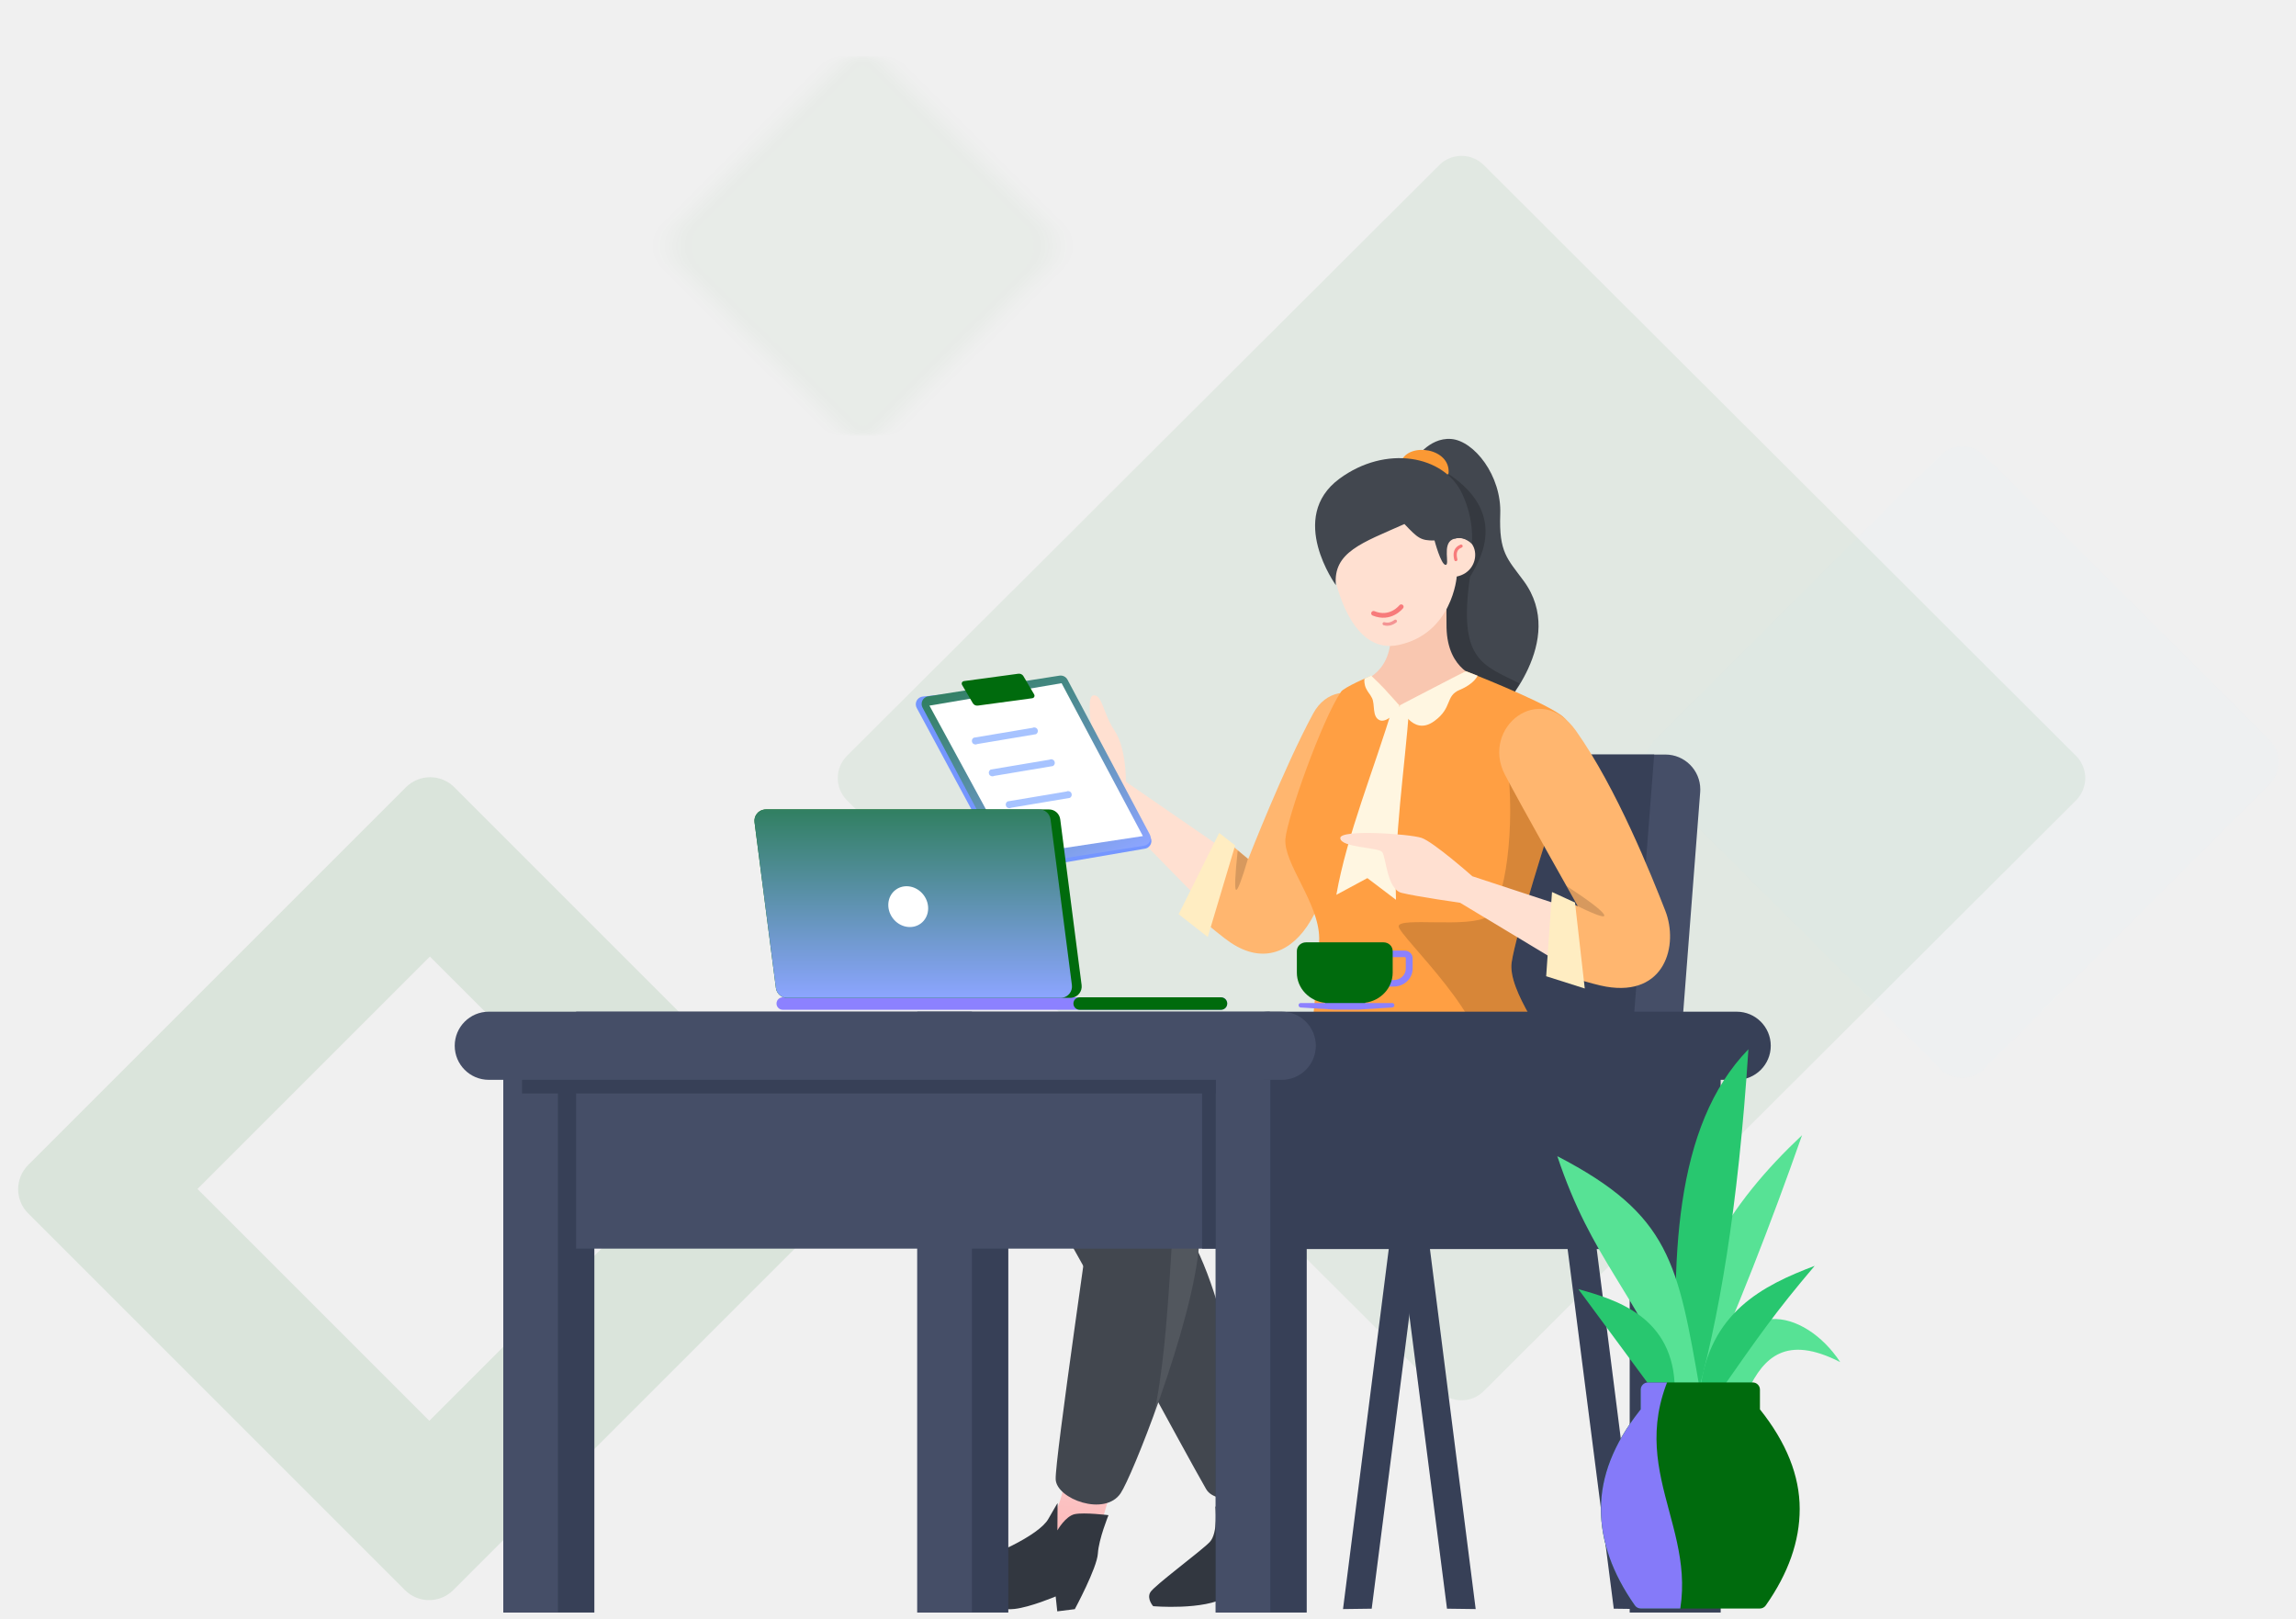
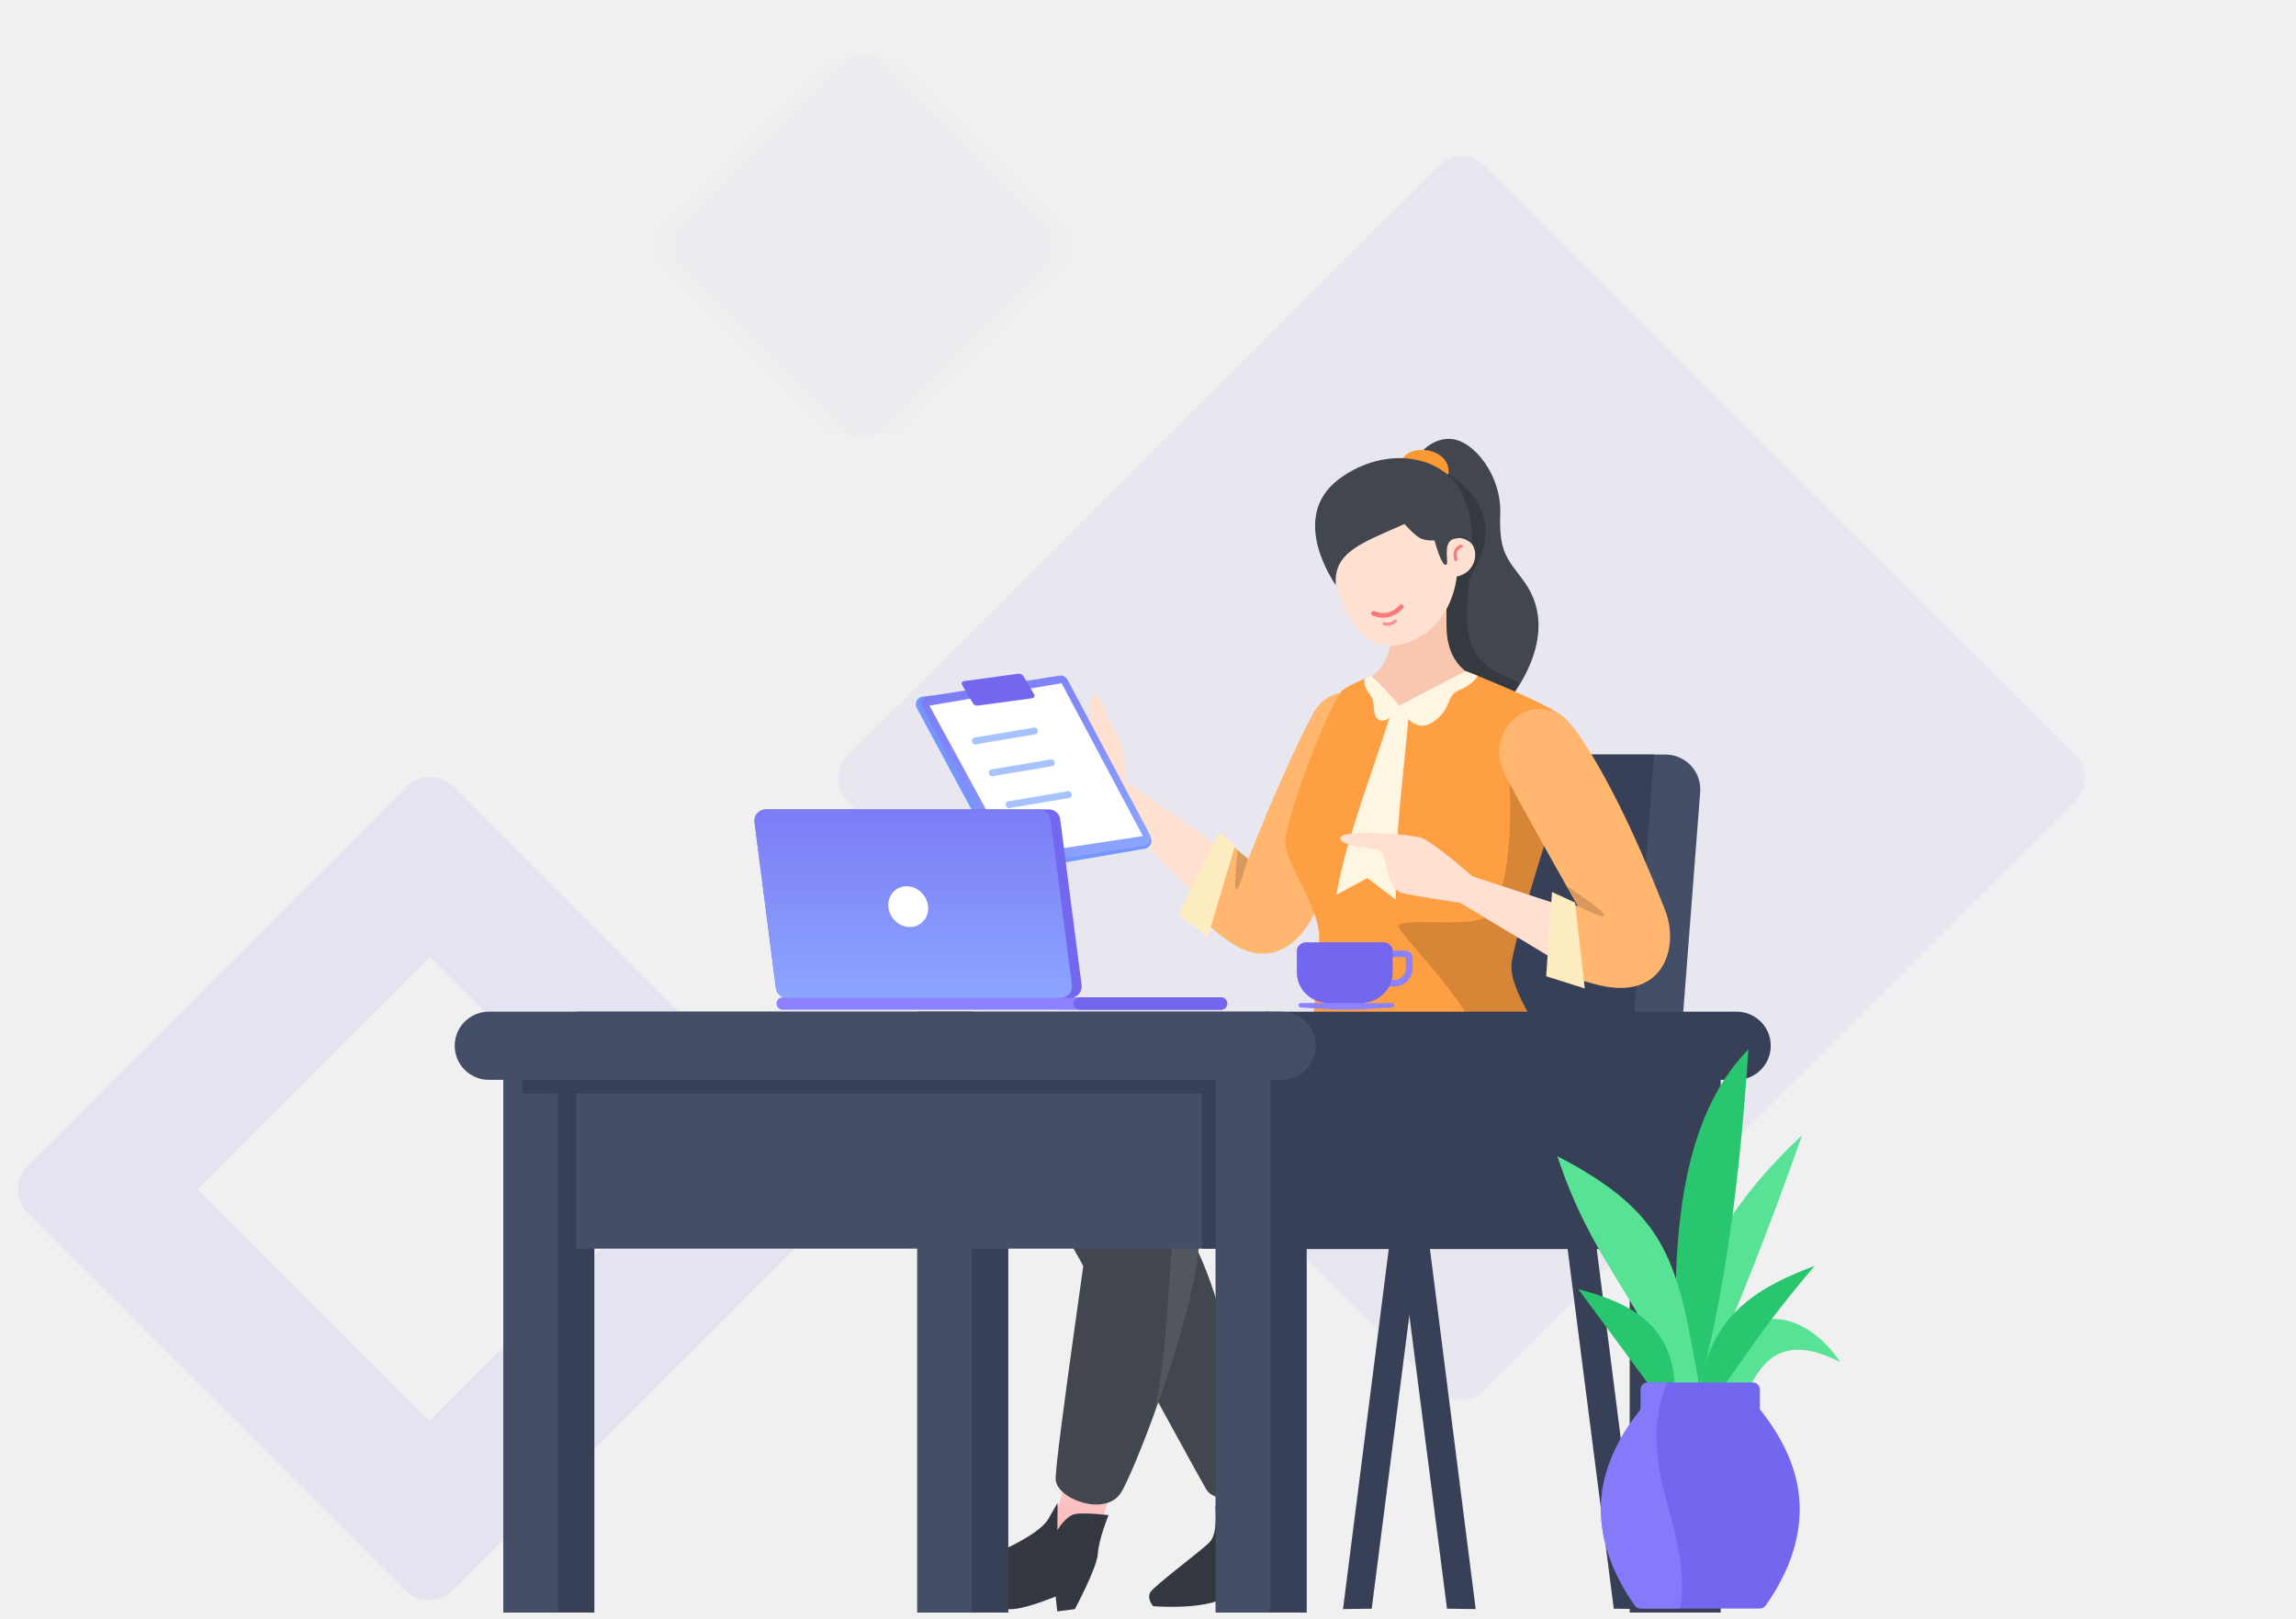
<svg xmlns="http://www.w3.org/2000/svg" xmlns:xlink="http://www.w3.org/1999/xlink" width="729px" height="514px" viewBox="0 0 729 514" version="1.1">
  <defs>
    <filter x="-9.8%" y="-9.8%" width="119.7%" height="119.7%" filterUnits="objectBoundingBox" id="filter-1">
      <feGaussianBlur stdDeviation="3" in="SourceGraphic" />
    </filter>
    <linearGradient x1="43.252%" y1="-28.186%" x2="50%" y2="91.05%" id="linearGradient-2">
      <stop stop-color="#FDC6C6" offset="0%" />
      <stop stop-color="#FAB2B2" offset="100%" />
    </linearGradient>
    <linearGradient x1="42.314%" y1="8.689%" x2="50%" y2="71.69%" id="linearGradient-3">
      <stop stop-color="#FDC6C6" offset="0%" />
      <stop stop-color="#FAB2B2" offset="100%" />
    </linearGradient>
    <linearGradient x1="68.669%" y1="-53.107%" x2="68.669%" y2="100%" id="linearGradient-4">
-       <stop stop-color="#006b0d" offset="0%" />
+       <stop stop-color="#7367f0" offset="0%" />
      <stop stop-color="#8CA5FF" offset="100%" />
    </linearGradient>
    <linearGradient x1="68.669%" y1="-53.107%" x2="68.669%" y2="100%" id="linearGradient-5">
-       <stop stop-color="#006b0d" offset="0%" />
+       <stop stop-color="#7367f0" offset="0%" />
      <stop stop-color="#8CA5FF" offset="100%" />
    </linearGradient>
    <path d="M14.916,0.122 L48.19,0.122 C49.457,0.122 50.484,1.142 50.484,2.401 L50.484,8.668 C58.898,19.208 63.105,29.748 63.105,40.288 C63.105,50.503 59.513,60.718 52.328,70.934 C51.898,71.544 51.196,71.907 50.446,71.907 L12.659,71.907 C11.909,71.907 11.207,71.544 10.778,70.934 C3.593,60.718 0,50.503 0,40.288 C0,29.946 4.05,19.605 12.149,9.264 L12.621,8.668 L12.621,2.401 C12.621,1.142 13.648,0.122 14.916,0.122 Z" id="path-6" />
  </defs>
  <g id="📝-Pages-New" stroke="none" stroke-width="1" fill="none" fill-rule="evenodd">
    <g id="Verify-Email" transform="translate(-113, -277)">
      <g id="verify-email-illustration" transform="translate(113, 290)">
        <g id="Shape" transform="translate(0.5, 0)">
          <path d="M558.525,155.012 L686.343,155.169 C691.856,155.176 696.324,159.644 696.331,165.157 L696.488,292.975 C696.494,298.498 692.023,302.981 686.5,302.988 C686.492,302.988 686.484,302.988 686.475,302.988 L558.657,302.831 C553.144,302.824 548.676,298.356 548.669,292.843 L548.512,165.025 C548.506,159.502 552.977,155.019 558.5,155.012 C558.508,155.012 558.516,155.012 558.525,155.012 Z" id="Rectangle" fill="#BFE7FF" opacity="0.04" transform="translate(622.5, 229) rotate(-45) translate(-622.5, -229) " />
-           <path d="M237.807,19.423 L309.025,19.511 C314.539,19.517 319.006,23.985 319.013,29.498 L319.101,100.717 C319.107,106.239 314.636,110.722 309.113,110.729 C309.105,110.729 309.097,110.729 309.088,110.729 L237.87,110.641 C232.357,110.635 227.889,106.167 227.882,100.654 L227.795,29.435 C227.788,23.912 232.26,19.43 237.783,19.423 C237.791,19.423 237.799,19.423 237.807,19.423 Z" id="Rectangle" fill="#006b0d" opacity="0.038" filter="url(#filter-1)" transform="translate(273.4478, 65.07592) rotate(-45) translate(-273.4478, -65.07592) " />
-           <path d="M330.589,91.106 L596.189,91.433 C601.702,91.44 606.17,95.907 606.177,101.42 L606.503,367.021 C606.51,372.544 602.038,377.026 596.515,377.033 C596.507,377.033 596.499,377.033 596.491,377.033 L330.891,376.707 C325.377,376.7 320.91,372.232 320.903,366.719 L320.576,101.119 C320.57,95.596 325.041,91.113 330.564,91.106 C330.572,91.106 330.581,91.106 330.589,91.106 Z" id="Rectangle" fill="#006b0d" opacity="0.066" transform="translate(463.5398, 234.0697) rotate(-45) translate(-463.5398, -234.0697) " />
-           <path d="M220.715,269 C226.72,269 231.588,273.856 231.588,279.846 L231.588,449.044 C231.588,455.034 226.72,459.89 220.715,459.89 L51.102,459.89 C45.097,459.89 40.229,455.034 40.229,449.044 L40.229,279.846 C40.229,273.856 45.097,269 51.102,269 L220.715,269 Z M188.097,312.384 L83.72,312.384 L83.72,416.505 L188.097,416.505 L188.097,312.384 Z" id="Rectangle" fill="#006b0d" fill-rule="nonzero" opacity="0.09" transform="translate(135.9084, 364.445) rotate(-45) translate(-135.9084, -364.445) " />
+           <path d="M237.807,19.423 L309.025,19.511 C314.539,19.517 319.006,23.985 319.013,29.498 L319.101,100.717 C319.107,106.239 314.636,110.722 309.113,110.729 C309.105,110.729 309.097,110.729 309.088,110.729 L237.87,110.641 C232.357,110.635 227.889,106.167 227.882,100.654 L227.795,29.435 C227.788,23.912 232.26,19.43 237.783,19.423 C237.791,19.423 237.799,19.423 237.807,19.423 Z" id="Rectangle" fill="#7367f0" opacity="0.038" filter="url(#filter-1)" transform="translate(273.4478, 65.07592) rotate(-45) translate(-273.4478, -65.07592) " />
+           <path d="M330.589,91.106 L596.189,91.433 C601.702,91.44 606.17,95.907 606.177,101.42 L606.503,367.021 C606.51,372.544 602.038,377.026 596.515,377.033 C596.507,377.033 596.499,377.033 596.491,377.033 L330.891,376.707 C325.377,376.7 320.91,372.232 320.903,366.719 L320.576,101.119 C320.57,95.596 325.041,91.113 330.564,91.106 C330.572,91.106 330.581,91.106 330.589,91.106 Z" id="Rectangle" fill="#7367f0" opacity="0.066" transform="translate(463.5398, 234.0697) rotate(-45) translate(-463.5398, -234.0697) " />
+           <path d="M220.715,269 C226.72,269 231.588,273.856 231.588,279.846 L231.588,449.044 C231.588,455.034 226.72,459.89 220.715,459.89 L51.102,459.89 C45.097,459.89 40.229,455.034 40.229,449.044 L40.229,279.846 C40.229,273.856 45.097,269 51.102,269 L220.715,269 Z M188.097,312.384 L83.72,312.384 L83.72,416.505 L188.097,416.505 L188.097,312.384 Z" id="Rectangle" fill="#7367f0" fill-rule="nonzero" opacity="0.09" transform="translate(135.9084, 364.445) rotate(-45) translate(-135.9084, -364.445) " />
        </g>
        <g id="Illustration" transform="translate(143.5, 122)">
          <g id="Chair4" transform="translate(228.7688, 104.5922)">
            <polygon id="Path" fill="#374057" points="71.522 134.586 54.153 271.344 63.26 271.224 80.628 135.866" />
            <polygon id="Path" fill="#374057" transform="translate(83.03507, 202.9649) scale(-1, 1) translate(-83.03507, -202.9649) " points="87.166 134.586 69.798 271.344 78.904 271.224 96.273 135.866" />
            <polygon id="Path" fill="#374057" transform="translate(135.985, 202.9649) scale(-1, 1) translate(-135.985, -202.9649) " points="140.116 134.586 122.747 271.344 131.854 271.224 149.222 135.866" />
            <path d="M0,144.995 L0,138.596 C1.73433191e-14,132.472 4.964,127.508 11.088,127.508 L76.885,127.508 C82.605,127.508 87.386,123.156 87.924,117.462 L98.061,10.046 C98.599,4.351 103.38,5.88268166e-15 109.1,0 L156.501,0 C162.625,1.69683486e-14 167.589,4.964 167.589,11.088 C167.589,11.372 167.578,11.657 167.556,11.94 L157.232,145.847 C156.787,151.623 151.97,156.083 146.177,156.083 L11.088,156.083 C4.964,156.083 9.63172524e-15,151.119 0,144.995 Z" id="Path" fill="#454E67" />
            <path d="M152.955,-4.54747351e-13 L142.793,131.442 C142.347,137.217 137.53,141.675 131.738,141.675 L0,141.675 L0,138.233 C-1.88432012e-14,132.11 4.964,127.145 11.088,127.145 L76.675,127.145 C82.394,127.145 87.175,122.796 87.714,117.102 L97.847,10.043 C98.386,4.35 103.167,-4.44815005e-13 108.886,-4.54747351e-13 L152.955,-4.54747351e-13 Z" id="Combined-Shape" fill="#374057" />
          </g>
          <g id="Wom3.4" transform="translate(268.2937, 188.5) scale(-1, 1) translate(-268.2937, -188.5) translate(149.7937, 0)">
            <g id="LLeg" transform="translate(53.06011, 197.6413)">
              <path d="M93.573,133.787 C93.573,133.787 86.05,151.826 92.217,156.608 C98.393,161.391 110.405,173.217 110.405,173.217 L71.485,164.776 L81.093,131.681 L93.573,133.787 Z" id="Path" fill="url(#linearGradient-2)" />
              <path d="M91.338,145.666 C91.338,145.666 90.382,154.131 93.142,157.02 C95.902,159.907 110.846,170.903 112.016,172.989 C113.187,175.077 111.093,177.379 111.093,177.379 C111.093,177.379 94.952,178.781 87.693,174.37 C82.452,171.184 74.636,165.464 74.636,165.464 L72.566,171.089 L66.698,170.85 C66.698,170.85 65.921,163.918 67.313,160.595 C68.706,157.27 75.877,140.354 75.877,140.354 C75.877,140.354 78.638,142.833 81.571,144.082 C84.504,145.33 88.178,148.75 88.178,148.75 L91.338,145.666 Z" id="Path" fill="#323740" />
              <path d="M28.463,0.045 C41.548,0.629 114.377,16.716 127.609,19.449 C140.841,22.182 152.027,36.971 141.937,54.096 C130.605,73.319 101.365,127.913 94.266,140.22 C90.752,146.312 73.025,142.896 77.189,132.672 C84.951,113.613 88.556,65.735 108.346,48.277 C108.346,48.277 41.792,59.845 13.043,46.595 C-7.85,36.962 -3.124,-1.365 28.463,0.045 Z" id="Path" fill="#42474F" />
            </g>
            <g id="LArm" transform="translate(90.17256, 84.95714)">
              <path d="M82.631,28.292 C82.631,28.292 82.483,17.659 86.208,12.102 C89.932,6.545 90.08,0.642 92.898,0.835 C95.717,1.028 92.926,14.748 92.926,14.748 C92.926,14.748 96.503,13.384 99.072,11.658 C101.641,9.932 109.432,1.423 111.252,2.931 C114.339,5.5 109.367,19.992 106.659,22.889 C103.942,25.787 89.1,35.318 89.1,35.318 L52.747,72.442 L45.922,53.582 L82.631,28.292 Z" id="Path" fill="#FFE0D1" />
              <path d="M2.218,24.785 C8.305,38.884 19.45,64.786 24.045,72.513 C29.803,82.191 38.883,86.454 49.514,79.274 C51.396,78.003 55.203,74.94 60.935,70.085 L50.53,47.216 C46.031,50.925 43.781,52.779 43.781,52.779 C43.781,52.779 32.358,23.534 23.168,6.593 C15.21,-8.064 -7.047,3.35 2.218,24.785 Z" id="Path" fill="#FFB66F" />
              <path d="M43.899,52.794 C45.945,59.723 47.207,62.987 47.685,62.585 C48.163,62.184 47.98,58.015 47.137,50.078 L43.899,52.794 Z" id="Path" fill-opacity="0.16" fill="#000000" />
              <polygon id="Path-65" fill="#FFEDC2" points="47.944 48.482 56.645 77.584 65.887 70.34 53.024 44.541" />
            </g>
            <g id="Head" transform="translate(35.1804, 0)">
              <g id="Group-21" transform="translate(33.16312, 49.21262) rotate(12) translate(-33.16312, -49.21262) translate(9.663122, 4.712621)">
                <path d="M28.359,4.77 C28.359,4.77 22.321,-1.653 15.347,0.408 C8.374,2.469 2.067,15.102 5.062,26.977 C8.042,38.853 5.803,41.297 2.188,49.301 C-7.523,70.832 18.237,88.145 18.237,88.145 L46.31,82.186 L36.282,29.745 L28.359,4.77 Z" id="Path" fill="#42474F" />
                <path d="M18.141,11.452 C1.787,28.575 15.971,41.399 18.643,44.549 C27.826,69.656 20.521,72.598 10.301,80.817 L15.796,87.088 L31.549,80.511 L31.043,10.075 L18.141,11.452 Z" id="Path-50" fill-opacity="0.199" fill="#000000" />
              </g>
              <path d="M25.565,80.199 C25.565,80.199 35.533,78.198 35.829,64.233 C36.125,50.268 34.483,45.501 34.483,45.501 L53.281,45.162 C53.281,45.162 53.486,60.726 53.489,66.355 C53.497,80.043 64.046,81.631 64.046,81.631 C64.046,81.631 61.853,92.458 44.82,93.415 C31.521,94.163 25.565,80.199 25.565,80.199 Z" id="Path" fill="#F9C7B0" />
              <g id="Group-20" transform="translate(51.64186, 39.99331) rotate(12) translate(-51.64186, -39.99331) translate(26.64186, 9.99331)">
                <path d="M3.768,9.285 C1.424,1.549 14.02,-3.131 17.721,2.443 C17.721,2.443 19.535,7.725 15.753,10.741 C10.635,14.809 3.768,9.285 3.768,9.285 Z" id="Path" fill="#FB9934" />
                <path d="M6.346,29.948 C-2.04,29.624 -0.672,41.884 8.039,41.867 C8.039,41.867 13.099,59.283 30.664,59.283 C44.93,59.283 45.858,38.985 45.988,34.935 C46.127,30.618 46.145,16.434 46.145,16.434 L6.019,16.415 L6.346,29.948 Z" id="Path" fill="#FFE0D1" />
                <path d="M10.746,37.508 C12.173,37.119 12.56,29.202 12.56,29.202 C16.832,28.355 17.584,27.392 20.813,22.102 C35.151,25.154 44.886,26.086 46.145,36.572 C46.145,36.572 56.913,12.36 38.046,3.755 C21.451,-3.804 3.941,3.298 0.886,16.498 C-1.278,25.816 1.203,32.66 1.203,32.66 C1.203,32.66 3.376,29.202 6.945,30.066 C10.513,30.929 9.318,37.898 10.746,37.508 Z" id="Path" fill="#42474F" />
                <path d="M27.588,46.185 C27.588,46.185 30.474,50.843 36.107,49.189" id="Path" stroke="#F77B7B" stroke-width="1.5" stroke-linecap="round" transform="translate(31.84753, 47.86466) rotate(-18) translate(-31.84753, -47.86466) " />
                <path d="M30.033,51.744 C31.355,52.299 32.609,52.298 33.706,51.662" id="Path" stroke="#F49494" stroke-linecap="round" transform="translate(31.8695, 51.90594) rotate(2) translate(-31.8695, -51.90594) " />
                <path d="M6.733,36.748 C7.259,34.852 7.025,33.195 5.139,32.437" id="Path-8" stroke="#F77B7B" stroke-linecap="round" transform="translate(6.058119, 34.59279) rotate(-13) translate(-6.058119, -34.59279) " />
              </g>
            </g>
            <g id="Group-19" transform="translate(30.63051, 78.10247)">
              <path d="M64.666,1.663 C64.895,1.651 72.933,5.174 73.859,6.532 C79.889,15.379 90.961,46.516 91.531,53.271 C92.173,61.063 80.941,73.475 80.804,84.754 C80.681,96.035 85.608,130.001 83.697,133.174 C81.801,136.347 69.339,151.419 66.739,151.48 C64.125,151.542 62.173,143.629 58.213,143.801 C54.268,143.973 46.042,154.464 42.494,154.39 C38.962,154.312 2.357,131.123 5.155,124.516 C7.968,117.909 21.026,101.49 19.696,92.487 C18.381,83.487 7.876,50.259 4.084,38.951 C0.308,27.642 -2.735,18.633 4.314,13.767 C11.363,8.901 34.299,0 34.299,0 L54.834,11.487 C54.834,11.487 63.473,1.72 64.666,1.663 Z" id="Path" fill="#FF9F43" />
              <path d="M57.364,11.168 C63.523,31.649 71.976,51.83 75.361,71.035 L65.514,65.73 L56.432,72.612 C57.073,52.645 53.721,31.68 52.18,11.168 L57.364,11.168 Z" id="Path" fill="#FFF6E1" />
              <path d="M21.39,26.894 L21.156,28.55 C18.397,49.118 21.662,74.076 27.321,77.884 C33.097,81.771 55.58,77.956 55.58,81.034 C55.58,84.113 24.51,112.323 29.611,125.809 C32.415,133.224 31.476,139.818 26.794,145.592 L25.434,144.678 C14.822,137.48 3.556,128.291 5.155,124.516 C7.968,117.909 21.026,101.49 19.696,92.487 C18.434,83.847 8.702,52.879 4.571,40.41 L3.255,36.457 C1.725,31.821 0.452,27.623 0.144,24 L1.094,23.384 C16.269,13.657 23.034,14.827 21.39,26.894 L21.39,26.894 Z" id="Path" fill-opacity="0.16" fill="#000000" />
              <path d="M30.508,1.45 L34.299,0 L55.284,10.893 C55.284,10.893 51.338,20.934 44.351,15.934 C38.361,11.658 40.888,7.895 36.193,5.954 C31.514,4.013 30.508,1.45 30.508,1.45 Z" id="Path" fill="#FFF6E1" />
              <path d="M55.284,10.893 C56.806,14.271 59.899,16.246 61.497,15.632 C64.136,14.618 63.003,10.579 64.043,8.539 C64.788,7.091 65.27,6.872 65.922,5.513 C66.527,4.267 66.552,2.77 66.397,2.357 L64.332,1.419 C62.441,3.203 61.055,4.567 60.175,5.513 C59.079,6.692 57.448,8.485 55.284,10.893 Z" id="Path" fill="#FFF6E1" />
            </g>
            <g id="RArm" transform="translate(0, 90.08435)">
              <path d="M62.811,53.159 C62.811,53.159 75.166,42.238 78.948,40.971 C82.73,39.703 104.882,38.181 104.743,41.045 C104.583,44.113 92.686,43.936 91.453,45.446 C90.22,46.954 89.94,57.271 85.28,58.429 C80.629,59.587 66.686,61.584 66.686,61.584 L33.335,81.672 L31.91,63.318 L62.811,53.159 Z" id="Path" fill="#FFE0D1" />
              <path d="M29.941,6.92 C16.924,25.267 5.81,53.214 1.545,64.11 C-2.721,75.006 1.582,91.441 20.34,88.214 C22.452,87.851 25.876,86.941 30.613,85.485 L35.096,60.249 C31.241,61.866 29.314,62.674 29.314,62.674 C29.314,62.674 47.957,29.67 52.51,20.823 C60.114,6.047 41.407,-9.246 29.941,6.92 Z" id="Path" fill="#FFB66F" />
              <path d="M29.314,62.674 C23,65.754 20.241,66.616 21.035,65.261 C21.829,63.907 25.779,60.905 32.886,56.256 L29.314,62.674 Z" id="Path" fill-opacity="0.16" fill="#000000" />
              <polygon id="Path-64" fill="#FFEDC2" points="30.217 61.508 27.12 88.795 39.366 84.908 37.518 58.166" />
            </g>
            <g id="RLeg" transform="translate(30.1152, 191.9126)">
              <path d="M161.968,140.125 C161.968,140.125 161.741,157.986 176.477,164.663 C191.204,171.34 201.696,170.938 200.361,176.1 C199.025,181.262 160.693,181.054 157.114,177.016 C154.062,173.582 147.428,141.603 145.601,144.048 L161.968,140.125 Z" id="Path" fill="url(#linearGradient-3)" />
              <path d="M148.223,154.204 C148.223,154.204 151.32,161.789 151.593,166.385 C151.867,170.983 158.916,184.054 158.916,184.054 L164.486,184.752 L164.995,180.013 C164.995,180.013 173.056,183.444 178.113,183.992 C183.17,184.541 200.515,182.482 203.964,179.618 C207.414,176.756 205.671,172.726 195.715,170.27 C185.76,167.813 170.292,160.637 167.348,155.442 C164.405,150.246 164.387,150.38 164.387,150.38 L164.446,159.038 C164.446,159.038 161.898,154.481 158.891,153.873 C155.884,153.265 148.223,154.204 148.223,154.204 Z" id="Path" fill="#323740" />
              <path d="M11.841,0.253 C-4.665,25.092 -3.051,43.059 16.684,54.154 C41.965,68.366 119.937,51.719 119.937,51.719 C119.937,51.719 118.554,62.839 119.937,72.758 C123.549,98.662 140.729,141.819 144.363,147.242 C149.39,154.741 164.701,149.086 164.99,142.841 C165.278,136.597 153.447,56.848 151.648,41.64 C149.858,26.432 144.207,24.223 127.703,20.065 C123.912,19.11 79.073,7.982 74.966,8.306 C51.436,10.164 30.395,7.48 11.841,0.253 Z" id="Path" fill="#42474F" />
              <path d="M29.827,50.013 C55.424,52.877 123.19,46.973 125.912,49.656 C128.51,52.217 128.076,96.783 133.906,122.575 C128.164,106.947 121.948,87.179 119.937,72.758 C118.554,62.839 119.937,51.719 119.937,51.719 L117.29,52.246 C103.474,54.927 39.426,66.433 16.684,54.154 C3.345,46.951 -1.816,35.799 1.201,20.699 C4.839,38.513 14.382,48.284 29.827,50.013 Z" id="Path" fill-opacity="0.192" fill="#FFFFFF" opacity="0.44" />
              <ellipse id="Oval" fill-opacity="0.192" fill="#FFFFFF" transform="translate(162.5638, 43.6816) rotate(13) translate(-162.5638, -43.6816) " cx="162.564" cy="43.682" rx="4.302" ry="7.878" />
              <ellipse id="Oval" fill-opacity="0.192" fill="#FFFFFF" transform="translate(142.487, 38.66896) rotate(-16) translate(-142.487, -38.66896) " cx="142.487" cy="38.669" rx="5.736" ry="8.594" />
            </g>
          </g>
          <g id="Example-Task1" transform="translate(184.9933, 110.364) rotate(-28) translate(-184.9933, -110.364) translate(160.9933, 70.86401)">
            <g id="Group-3" transform="translate(-0, -0)">
              <path d="M3.995,1.475 L43.852,17.511 C44.763,17.877 45.37,18.75 45.396,19.731 L46.856,74.844 C46.892,76.205 45.818,77.337 44.458,77.373 C44.174,77.38 43.89,77.339 43.621,77.25 L2.636,63.721 C1.631,63.389 0.95,62.453 0.944,61.396 L0.611,3.775 C0.603,2.414 1.7,1.305 3.061,1.297 C3.381,1.295 3.698,1.356 3.995,1.475 Z" id="Rectangle" fill="#7596FF" fill-rule="nonzero" />
              <path d="M5.56,2.216 L45.431,15.989 C46.424,16.332 47.091,17.267 47.091,18.318 L47.091,73.951 C47.091,75.311 45.988,76.415 44.627,76.415 C44.353,76.415 44.081,76.369 43.822,76.279 L3.951,62.507 C2.958,62.164 2.291,61.229 2.291,60.178 L2.291,4.545 C2.291,3.184 3.394,2.081 4.755,2.081 C5.029,2.081 5.301,2.127 5.56,2.216 Z" id="Rectangle" fill="url(#linearGradient-4)" />
              <polygon id="Rectangle" fill="#FFFFFF" fill-rule="nonzero" points="4.521 5.018 44.912 18.427 44.912 73.408 5.071 59.393" />
-               <path d="M17.831,3.276 L34.216,9.332 C34.821,9.555 35.232,10.119 35.26,10.763 L35.552,17.495 C35.571,17.936 35.229,18.31 34.787,18.329 C34.681,18.333 34.575,18.317 34.475,18.28 L18.09,12.224 C17.485,12.001 17.074,11.437 17.046,10.793 L16.754,4.061 C16.735,3.62 17.077,3.246 17.519,3.227 C17.625,3.222 17.731,3.239 17.831,3.276 Z" id="Rectangle" fill="#006b0d" fill-rule="nonzero" />
+               <path d="M17.831,3.276 L34.216,9.332 C34.821,9.555 35.232,10.119 35.26,10.763 L35.552,17.495 C35.571,17.936 35.229,18.31 34.787,18.329 C34.681,18.333 34.575,18.317 34.475,18.28 L18.09,12.224 C17.485,12.001 17.074,11.437 17.046,10.793 L16.754,4.061 C16.735,3.62 17.077,3.246 17.519,3.227 C17.625,3.222 17.731,3.239 17.831,3.276 Z" id="Rectangle" fill="#7367f0" fill-rule="nonzero" />
              <path d="M30.126,26.615 C30.759,26.615 31.271,27.128 31.271,27.76 C31.271,28.348 30.829,28.832 30.259,28.898 L30.126,28.906 L12.167,22.906 C11.534,22.906 11.022,22.393 11.022,21.761 C11.022,21.173 11.464,20.689 12.034,20.623 L12.167,20.615 L30.126,26.615 Z" id="Path" fill="#A7C3FF" />
              <path d="M30.126,38.069 C30.759,38.069 31.271,38.582 31.271,39.215 C31.271,39.802 30.829,40.286 30.259,40.352 L30.126,40.36 L12.167,34.361 C11.534,34.361 11.022,33.848 11.022,33.215 C11.022,32.628 11.464,32.144 12.034,32.077 L12.167,32.07 L30.126,38.069 Z" id="Path" fill="#A7C3FF" />
              <path d="M30.126,49.524 C30.759,49.524 31.271,50.037 31.271,50.669 C31.271,51.257 30.829,51.741 30.259,51.807 L30.126,51.815 L12.167,45.815 C11.534,45.815 11.022,45.302 11.022,44.67 C11.022,44.082 11.464,43.598 12.034,43.532 L12.167,43.524 L30.126,49.524 Z" id="Path" fill="#A7C3FF" />
            </g>
          </g>
          <g id="Group-26" transform="translate(0, 186.2476)">
            <g id="Group-25" transform="translate(16.32273, 0)">
              <polygon id="Rectangle" fill="#374057" points="131.436 7.212 160.326 7.212 160.326 190.791 131.436 190.791" />
              <polygon id="Rectangle" fill="#454E67" points="131.436 -3.38912548e-13 148.77 -3.38912548e-13 148.77 190.791 131.436 190.791" />
              <polygon id="Rectangle" fill="#374057" points="1.98457179e-15 7.212 143.003 7.212 143.003 62.273 28.89 62.273 28.89 190.791 1.98457179e-15 190.791" />
              <polygon id="Rectangle" fill="#454E67" points="1.92443325e-15 7.212 17.334 7.212 17.334 190.791 1.92443325e-15 190.791" />
            </g>
            <g id="Group-25">
              <polygon id="Rectangle" fill="#374057" points="373.942 7.212 402.831 7.212 402.831 190.791 373.942 190.791" />
              <polygon id="Rectangle" fill="#374057" points="242.506 7.212 385.509 7.212 385.509 75.37 271.395 75.37 271.395 190.791 242.506 190.791" />
              <polygon id="Rectangle" fill="#454E67" points="39.423 -5.34581367e-13 259.672 -7.68684406e-13 259.672 75.236 39.423 75.236" />
              <polygon id="Rectangle" fill="#374057" points="238.172 7.212 255.506 7.212 255.506 75.236 238.172 75.236" />
              <polygon id="Rectangle" fill="#454E67" points="242.506 7.212 259.839 7.212 259.839 190.791 242.506 190.791" />
              <path d="M259.171,0 L407.914,0 C413.889,6.78810087e-16 418.732,4.844 418.732,10.818 C418.732,16.793 413.889,21.637 407.914,21.637 L259.171,21.637 C253.196,21.637 248.352,16.793 248.352,10.818 C248.352,4.844 253.196,1.09754675e-15 259.171,0 Z" id="Rectangle" fill="#374057" />
              <polygon id="Rectangle" fill="#374057" points="22.257 4.327 242.506 4.327 242.506 25.964 22.257 25.964" />
              <path d="M11.697,-3.38204986e-14 L263.466,-3.38204986e-14 C269.441,-5.62343274e-14 274.284,4.844 274.284,10.818 C274.284,16.793 269.441,21.637 263.466,21.637 L11.697,21.637 C5.722,21.637 0.879,16.793 0.879,10.818 C0.879,4.844 5.722,-3.27229518e-14 11.697,-3.38204986e-14 Z" id="Rectangle" fill="#454E67" />
            </g>
          </g>
          <g id="Cup" transform="translate(286.525, 175.2282) scale(-1, 1) translate(-286.525, -175.2282) translate(268.025, 164.2282)">
            <path d="M9.786,2.625 L2.535,2.625 C1.135,2.625 0,3.704 0,5.034 L0,8.333 C0,11.485 2.69,14.04 6.008,14.04 L9.786,14.04 C10.386,14.04 10.872,13.578 10.872,13.008 C10.872,12.438 10.386,11.976 9.786,11.976 L6.008,11.976 C3.89,11.976 2.173,10.345 2.173,8.333 L2.173,5.034 C2.173,4.844 2.335,4.69 2.535,4.69 L9.786,4.69 C10.386,4.69 10.872,4.228 10.872,3.658 C10.872,3.088 10.386,2.625 9.786,2.625 Z" id="Path" fill="#8C81FF" />
-             <path d="M33.862,0 C35.462,0 36.76,1.232 36.76,2.752 L36.76,9.633 C36.76,14.588 32.822,18.669 27.758,19.207 L27.757,20.643 L15.073,20.643 L15.073,19.175 C10.136,18.526 6.335,14.501 6.335,9.633 L6.335,2.752 C6.335,1.232 7.632,0 9.232,0 L33.862,0 Z" id="Path" fill="#006b0d" />
+             <path d="M33.862,0 C35.462,0 36.76,1.232 36.76,2.752 L36.76,9.633 C36.76,14.588 32.822,18.669 27.758,19.207 L27.757,20.643 L15.073,20.643 L15.073,19.175 C10.136,18.526 6.335,14.501 6.335,9.633 L6.335,2.752 C6.335,1.232 7.632,0 9.232,0 L33.862,0 Z" id="Path" fill="#7367f0" />
            <path d="M6.483,19.267 L35.532,19.267 C35.912,19.267 36.22,19.575 36.22,19.955 C36.22,20.342 35.919,20.662 35.533,20.687 L24.854,21.361 L24.854,21.361 L17.247,21.361 L6.482,20.686 C6.096,20.662 5.795,20.342 5.795,19.955 C5.795,19.575 6.103,19.267 6.483,19.267 Z" id="Rectangle" fill="#8C81FF" />
          </g>
          <g id="FacingBack-Laptop3" transform="translate(95.55, 122.0243)">
            <path d="M9.474,59.662 L148.626,59.662 C149.717,59.662 150.602,60.546 150.602,61.638 C150.602,62.729 149.717,63.613 148.626,63.613 L9.474,63.613 C8.383,63.613 7.499,62.729 7.499,61.638 C7.499,60.546 8.383,59.662 9.474,59.662 Z" id="Rectangle" fill="#8C81FF" />
-             <path d="M103.742,59.662 L148.626,59.662 C149.717,59.662 150.602,60.546 150.602,61.638 C150.602,62.729 149.717,63.613 148.626,63.613 L103.742,63.613 C102.651,63.613 101.766,62.729 101.766,61.638 C101.766,60.546 102.651,59.662 103.742,59.662 Z" id="Rectangle" fill="#006b0d" />
-             <path d="M4.094,0 L94.016,0 C95.826,-6.31990243e-15 97.355,1.344 97.586,3.14 L104.371,55.772 C104.625,57.744 103.232,59.548 101.26,59.803 C101.108,59.822 100.954,59.832 100.8,59.832 L10.879,59.832 C9.068,59.832 7.54,58.488 7.308,56.692 L0.523,4.06 C0.269,2.088 1.662,0.284 3.634,0.03 C3.786,0.01 3.94,1.80462652e-15 4.094,0 Z" id="Rectangle" fill="#006b0d" />
+             <path d="M103.742,59.662 L148.626,59.662 C149.717,59.662 150.602,60.546 150.602,61.638 C150.602,62.729 149.717,63.613 148.626,63.613 L103.742,63.613 C102.651,63.613 101.766,62.729 101.766,61.638 C101.766,60.546 102.651,59.662 103.742,59.662 Z" id="Rectangle" fill="#7367f0" />
+             <path d="M4.094,0 L94.016,0 C95.826,-6.31990243e-15 97.355,1.344 97.586,3.14 L104.371,55.772 C104.625,57.744 103.232,59.548 101.26,59.803 C101.108,59.822 100.954,59.832 100.8,59.832 L10.879,59.832 C9.068,59.832 7.54,58.488 7.308,56.692 L0.523,4.06 C0.269,2.088 1.662,0.284 3.634,0.03 C3.786,0.01 3.94,1.80462652e-15 4.094,0 Z" id="Rectangle" fill="#7367f0" />
            <path d="M4.094,0 L90.93,0 C92.741,-5.87581322e-15 94.269,1.344 94.501,3.14 L101.286,55.772 C101.54,57.744 100.147,59.548 98.175,59.803 C98.023,59.822 97.869,59.832 97.715,59.832 L10.879,59.832 C9.068,59.832 7.54,58.488 7.308,56.692 L0.523,4.06 C0.269,2.088 1.662,0.284 3.634,0.03 C3.786,0.01 3.94,4.02507257e-15 4.094,0 Z" id="Rectangle" fill="url(#linearGradient-5)" />
            <ellipse id="Oval" fill="#FFFFFF" transform="translate(49.31982, 30.86813) rotate(-37) translate(-49.31982, -30.86813) " cx="49.32" cy="30.868" rx="6.125" ry="6.672" />
          </g>
          <g id="Group-79" transform="translate(350.9625, 198.1748)">
            <g id="Group-86">
              <path d="M44.98,110.267 C56.922,83.297 67.771,55.599 77.703,27.289 C54.826,48.815 37.036,75.04 39.569,110.267 L44.98,110.267 Z" id="Path-113" fill="#57E295" />
              <path d="M38.615,113.083 C35.789,67.097 36.986,24.388 60.676,0 C57.408,50.491 51.296,86.06 43.554,113.083 L38.615,113.083 Z" id="Rectangle" fill="#28C76F" />
              <path d="M37.528,108.295 C24.293,76.159 10.993,66.947 4.60623539e-14,33.96 C35.979,52.585 38.234,67.964 45.296,108.295 L37.528,108.295 Z" id="Path-112" fill="#57E295" />
              <path d="M30.405,108.295 L6.662,76.159 C18.129,79.422 37.295,84.706 37.295,108.295 L30.405,108.295 Z" id="Path-114" fill="#28C76F" />
              <path d="M52.612,108.295 L60.532,108.295 C65.566,97.802 72.659,90.579 89.819,99.335 C78.571,82.231 55.492,77.054 52.612,108.295 Z" id="Path-116" fill="#57E295" />
              <path d="M45.326,108.295 L51.913,108.295 C64.001,91.036 69.199,83.516 81.709,68.778 C65.229,75.021 48.312,83.516 45.326,108.295 Z" id="Path-117" fill="#28C76F" />
            </g>
            <g id="Group-85" transform="translate(13.85192, 105.6817)">
              <mask id="mask-7" fill="white">
                <use xlink:href="#path-6" />
              </mask>
-               <use id="Rectangle" fill="#006b0d" xlink:href="#path-6" />
+               <use id="Rectangle" fill="#7367f0" xlink:href="#path-6" />
              <path d="M-8.032,-1.852 L21.8,-1.852 C7.518,31.164 35.69,50.716 21.8,83.607 L-8.032,83.607 L-8.032,-1.852 Z" id="Rectangle" fill="#857AF9" mask="url(#mask-7)" />
            </g>
          </g>
        </g>
      </g>
    </g>
  </g>
</svg>
